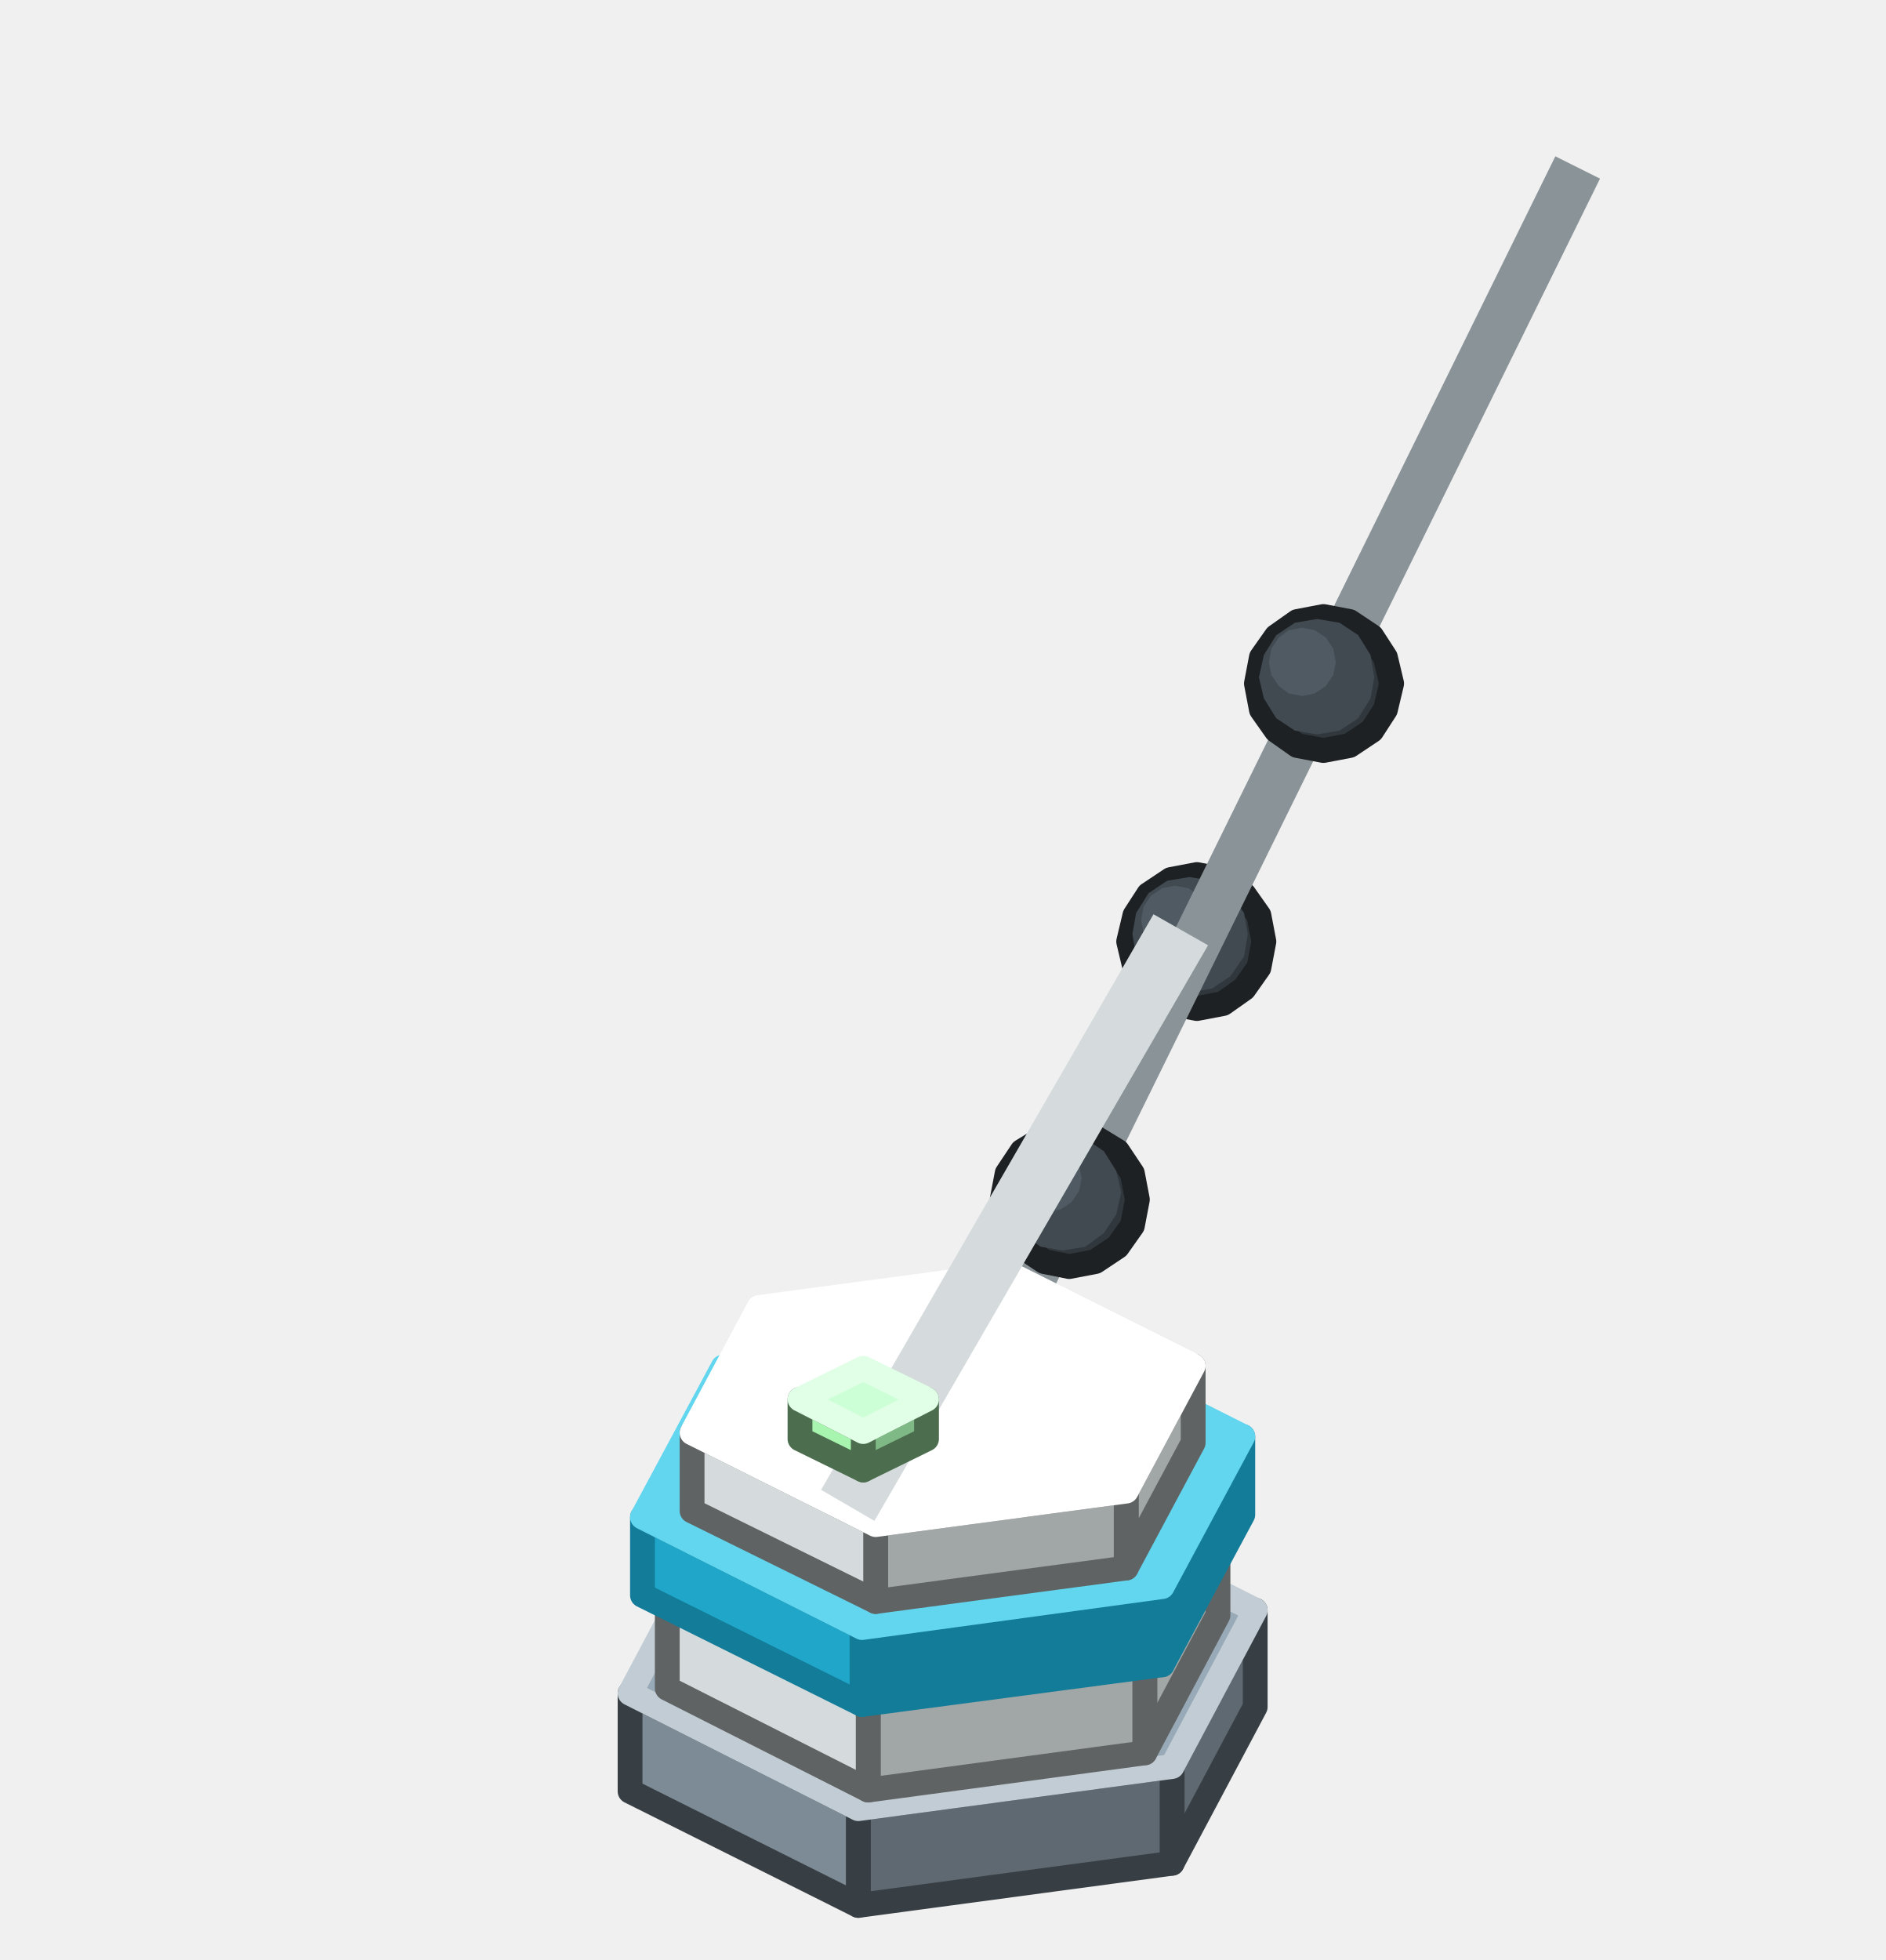
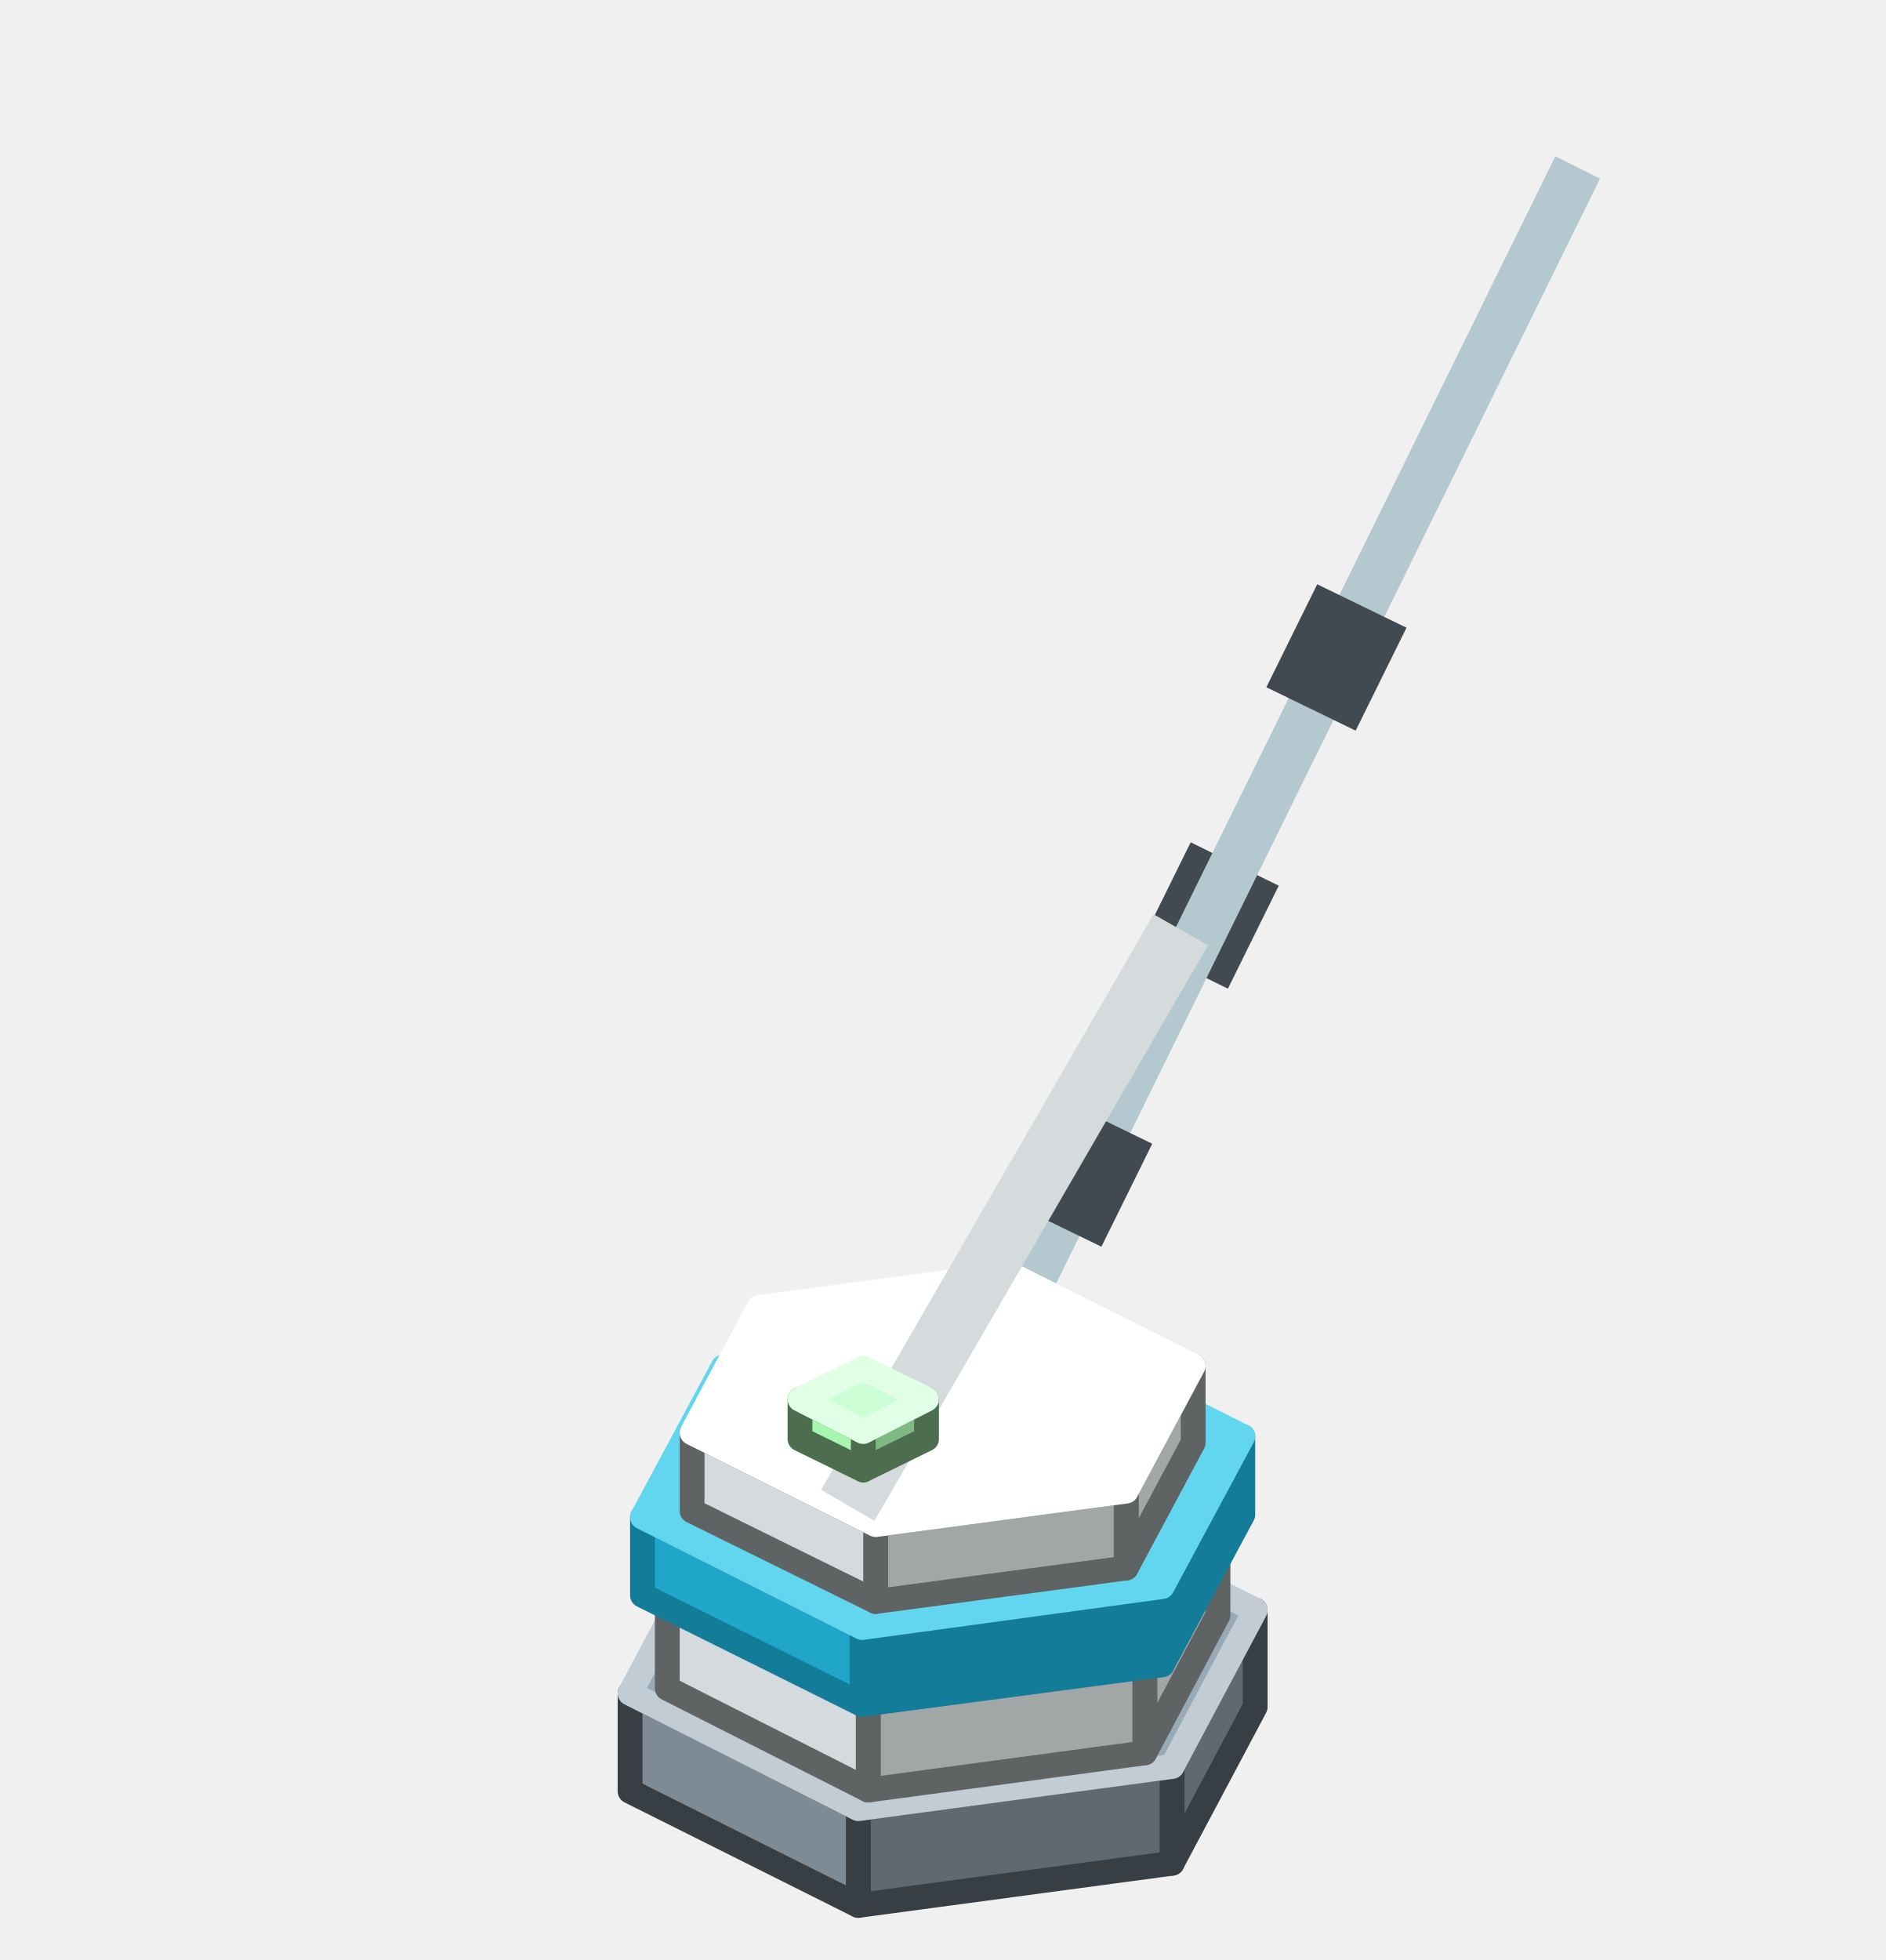
<svg xmlns="http://www.w3.org/2000/svg" width="152" height="158" viewBox="0 0 152 158">
  <g stroke-width="2" stroke-linejoin="round">
    <polygon points="101.2,137.6 94.5,150.2 94.5,142.4 101.2,129.8" fill="#5F6971" stroke="#383F44" />
    <polygon points="94.5,150.2 69.2,153.6 69.2,145.8 94.5,142.4" fill="#5F6971" stroke="#383F44" />
    <polygon points="69.2,153.6 50.8,144.4 50.8,136.5 69.2,145.8" fill="#7D8B96" stroke="#383F44" />
    <polygon points="101.2,129.8 94.5,142.4 69.2,145.8 50.8,136.5 57.5,123.9 82.8,120.5" fill="#98AAB7" stroke="#C1CCD4" />
    <polygon points="98.2,130.2 92.3,141.3 92.3,133.5 98.2,122.3" fill="#A1A6A6" stroke="#606363" />
    <polygon points="92.3,141.3 70,144.3 70,136.4 92.3,133.5" fill="#A1A6A6" stroke="#606363" />
    <polygon points="70,144.3 53.8,136.1 53.8,128.3 70,136.4" fill="#D5DBDC" stroke="#606363" />
    <polygon points="98.2,122.3 92.3,133.5 70,136.4 53.8,128.3 59.7,117.2 82,114.2" fill="#FFFFFF" stroke="#FFFFFF" />
    <polygon points="100.2,122.1 93.7,134.2 93.7,127.9 100.2,115.8" fill="#137C99" stroke="#137C99" />
    <polygon points="93.7,134.2 69.5,137.4 69.5,131.2 93.7,127.9" fill="#137C99" stroke="#137C99" />
    <polygon points="69.5,137.4 51.8,128.6 51.8,122.3 69.5,131.2" fill="#1FA6C8" stroke="#137C99" />
    <polygon points="100.2,115.8 93.7,127.9 69.5,131.2 51.8,122.3 58.3,110.2 82.5,106.9" fill="#62D6EE" stroke="#62D6EE" />
-     <polygon points="101.9,75.9 101.5,78 100.3,79.7 98.6,80.9 96.5,81.3 94.4,80.9 92.6,79.7 91.5,78 91,75.9 91.5,73.8 92.6,72.1 94.4,70.9 96.5,70.5 98.6,70.9 100.3,72.1 101.5,73.8" fill="#31383D" stroke="#1D2124" />
-     <polygon points="100.6,75.3 100.3,77.1 99.2,78.7 97.7,79.7 95.9,80 94.1,79.7 92.6,78.7 91.6,77.1 91.3,75.3 91.6,73.6 92.6,72 94.1,71 95.9,70.7 97.7,71 99.2,72 100.3,73.6" fill="#414A51" />
-     <polygon points="97.5,74.2 97.3,75.2 96.7,76.1 95.8,76.7 94.7,76.9 93.7,76.7 92.8,76.1 92.2,75.2 92,74.2 92.2,73.1 92.8,72.2 93.7,71.6 94.7,71.4 95.8,71.6 96.7,72.2 97.3,73.1" fill="#4F5A63" />
-     <polygon points="74.2,116.6 125.4,12.6 129,14.4 77.8,118.4" fill="#8A9398" />
-     <polygon points="112.2,55.1 111.7,57.2 110.6,58.9 108.8,60.1 106.7,60.5 104.6,60.1 102.9,58.9 101.7,57.2 101.3,55.1 101.7,53 102.9,51.3 104.6,50.1 106.7,49.7 108.8,50.1 110.6,51.3 111.7,53" fill="#31383D" stroke="#1D2124" />
-     <polygon points="110.8,54.6 110.5,56.3 109.5,57.9 108,58.9 106.2,59.2 104.4,58.9 102.9,57.9 101.9,56.3 101.5,54.6 101.9,52.8 102.9,51.2 104.4,50.2 106.2,49.9 108,50.2 109.5,51.2 110.5,52.8" fill="#414A51" />
-     <polygon points="107.7,53.4 107.5,54.4 106.9,55.3 106,55.9 105,56.1 103.9,55.9 103.1,55.3 102.5,54.4 102.3,53.4 102.5,52.3 103.1,51.4 103.9,50.8 105,50.6 106,50.8 106.9,51.4 107.5,52.3" fill="#4F5A63" />
+     <polygon points="91.9,76.2 96,67.9 103.1,71.4 99,79.7" fill="#414A51" />
+     <polygon points="74.2,116.6 125.4,12.6 129,14.4 77.8,118.4" fill="#B4C8CF" />
+     <polygon points="102.1,55.4 106.2,47.1 113.4,50.6 109.3,58.9" fill="#414A51" />
    <polygon points="96.2,116.3 90.8,126.4 90.8,120.2 96.2,110.1" fill="#A1A6A6" stroke="#606363" />
    <polygon points="90.8,126.4 70.6,129.1 70.6,122.9 90.8,120.2" fill="#A1A6A6" stroke="#606363" />
    <polygon points="70.6,129.1 55.8,121.8 55.8,115.5 70.6,122.9" fill="#D5DBDC" stroke="#606363" />
    <polygon points="96.2,110.1 90.8,120.2 70.6,122.9 55.8,115.5 61.2,105.4 81.4,102.7" fill="#FFFFFF" stroke="#FFFFFF" />
-     <polygon points="91.7,96.7 91.3,98.8 90.1,100.5 88.3,101.7 86.2,102.1 84.2,101.7 82.4,100.5 81.2,98.8 80.8,96.7 81.2,94.6 82.4,92.8 84.2,91.7 86.2,91.3 88.3,91.7 90.1,92.8 91.3,94.6" fill="#31383D" stroke="#1D2124" />
-     <polygon points="90.4,96.1 90,97.9 89,99.4 87.5,100.5 85.7,100.8 83.9,100.5 82.4,99.4 81.4,97.9 81,96.1 81.4,94.4 82.4,92.8 83.9,91.8 85.7,91.5 87.5,91.8 89,92.8 90,94.4" fill="#414A51" />
-     <polygon points="87.2,95 87,96 86.4,96.9 85.5,97.5 84.5,97.7 83.5,97.5 82.6,96.9 82,96 81.8,95 82,93.9 82.6,93 83.5,92.4 84.5,92.2 85.5,92.4 86.4,93 87,93.9" fill="#4F5A63" />
+     <polygon points="81.6,97 85.7,88.7 92.9,92.2 88.8,100.5" fill="#414A51" />
    <polygon points="66.2,120.1 93,73.7 97.4,76.2 70.5,122.6" fill="#D5DBDC" />
    <polygon points="74.7,116 69.6,118.5 69.6,115.4 74.7,112.8" fill="#7FB985" stroke="#4C6E4F" />
    <polygon points="69.6,118.5 64.5,116 64.5,112.8 69.6,115.4" fill="#A8F5B0" stroke="#4C6E4F" />
    <polygon points="74.7,112.8 69.6,115.4 64.5,112.8 69.6,110.3" fill="#CDFFD7" stroke="#E1FFE7" />
  </g>
</svg>
